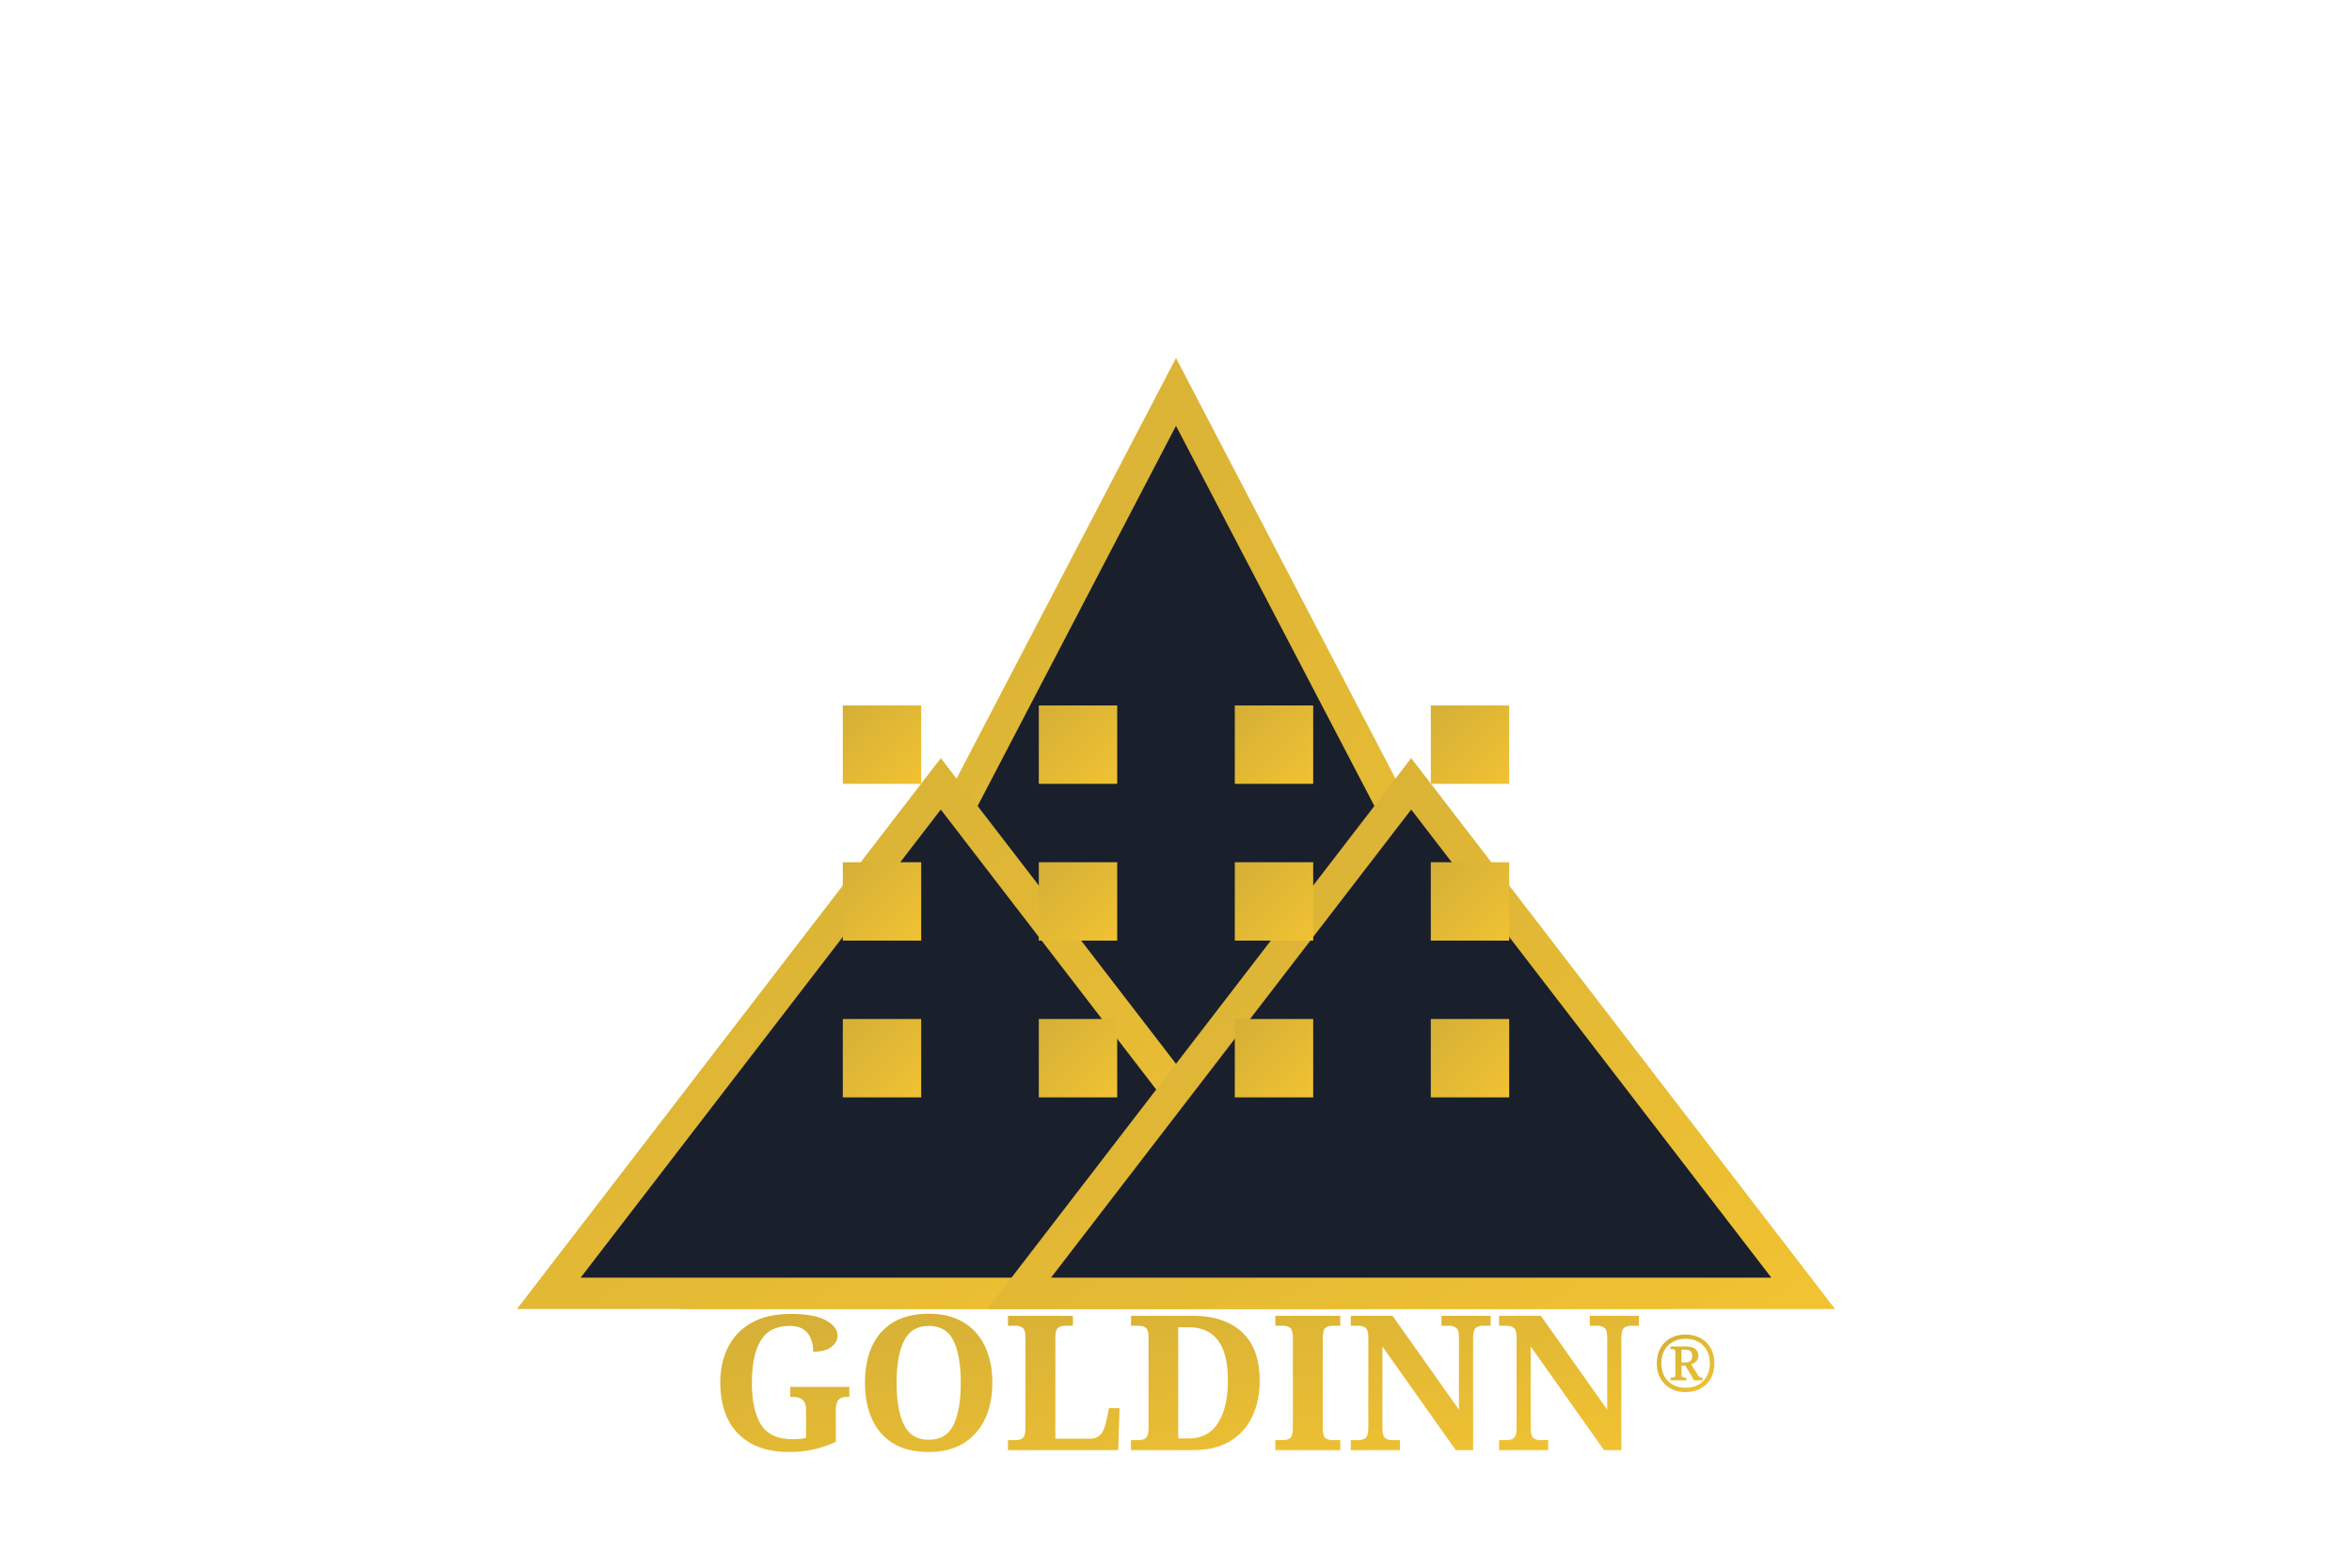
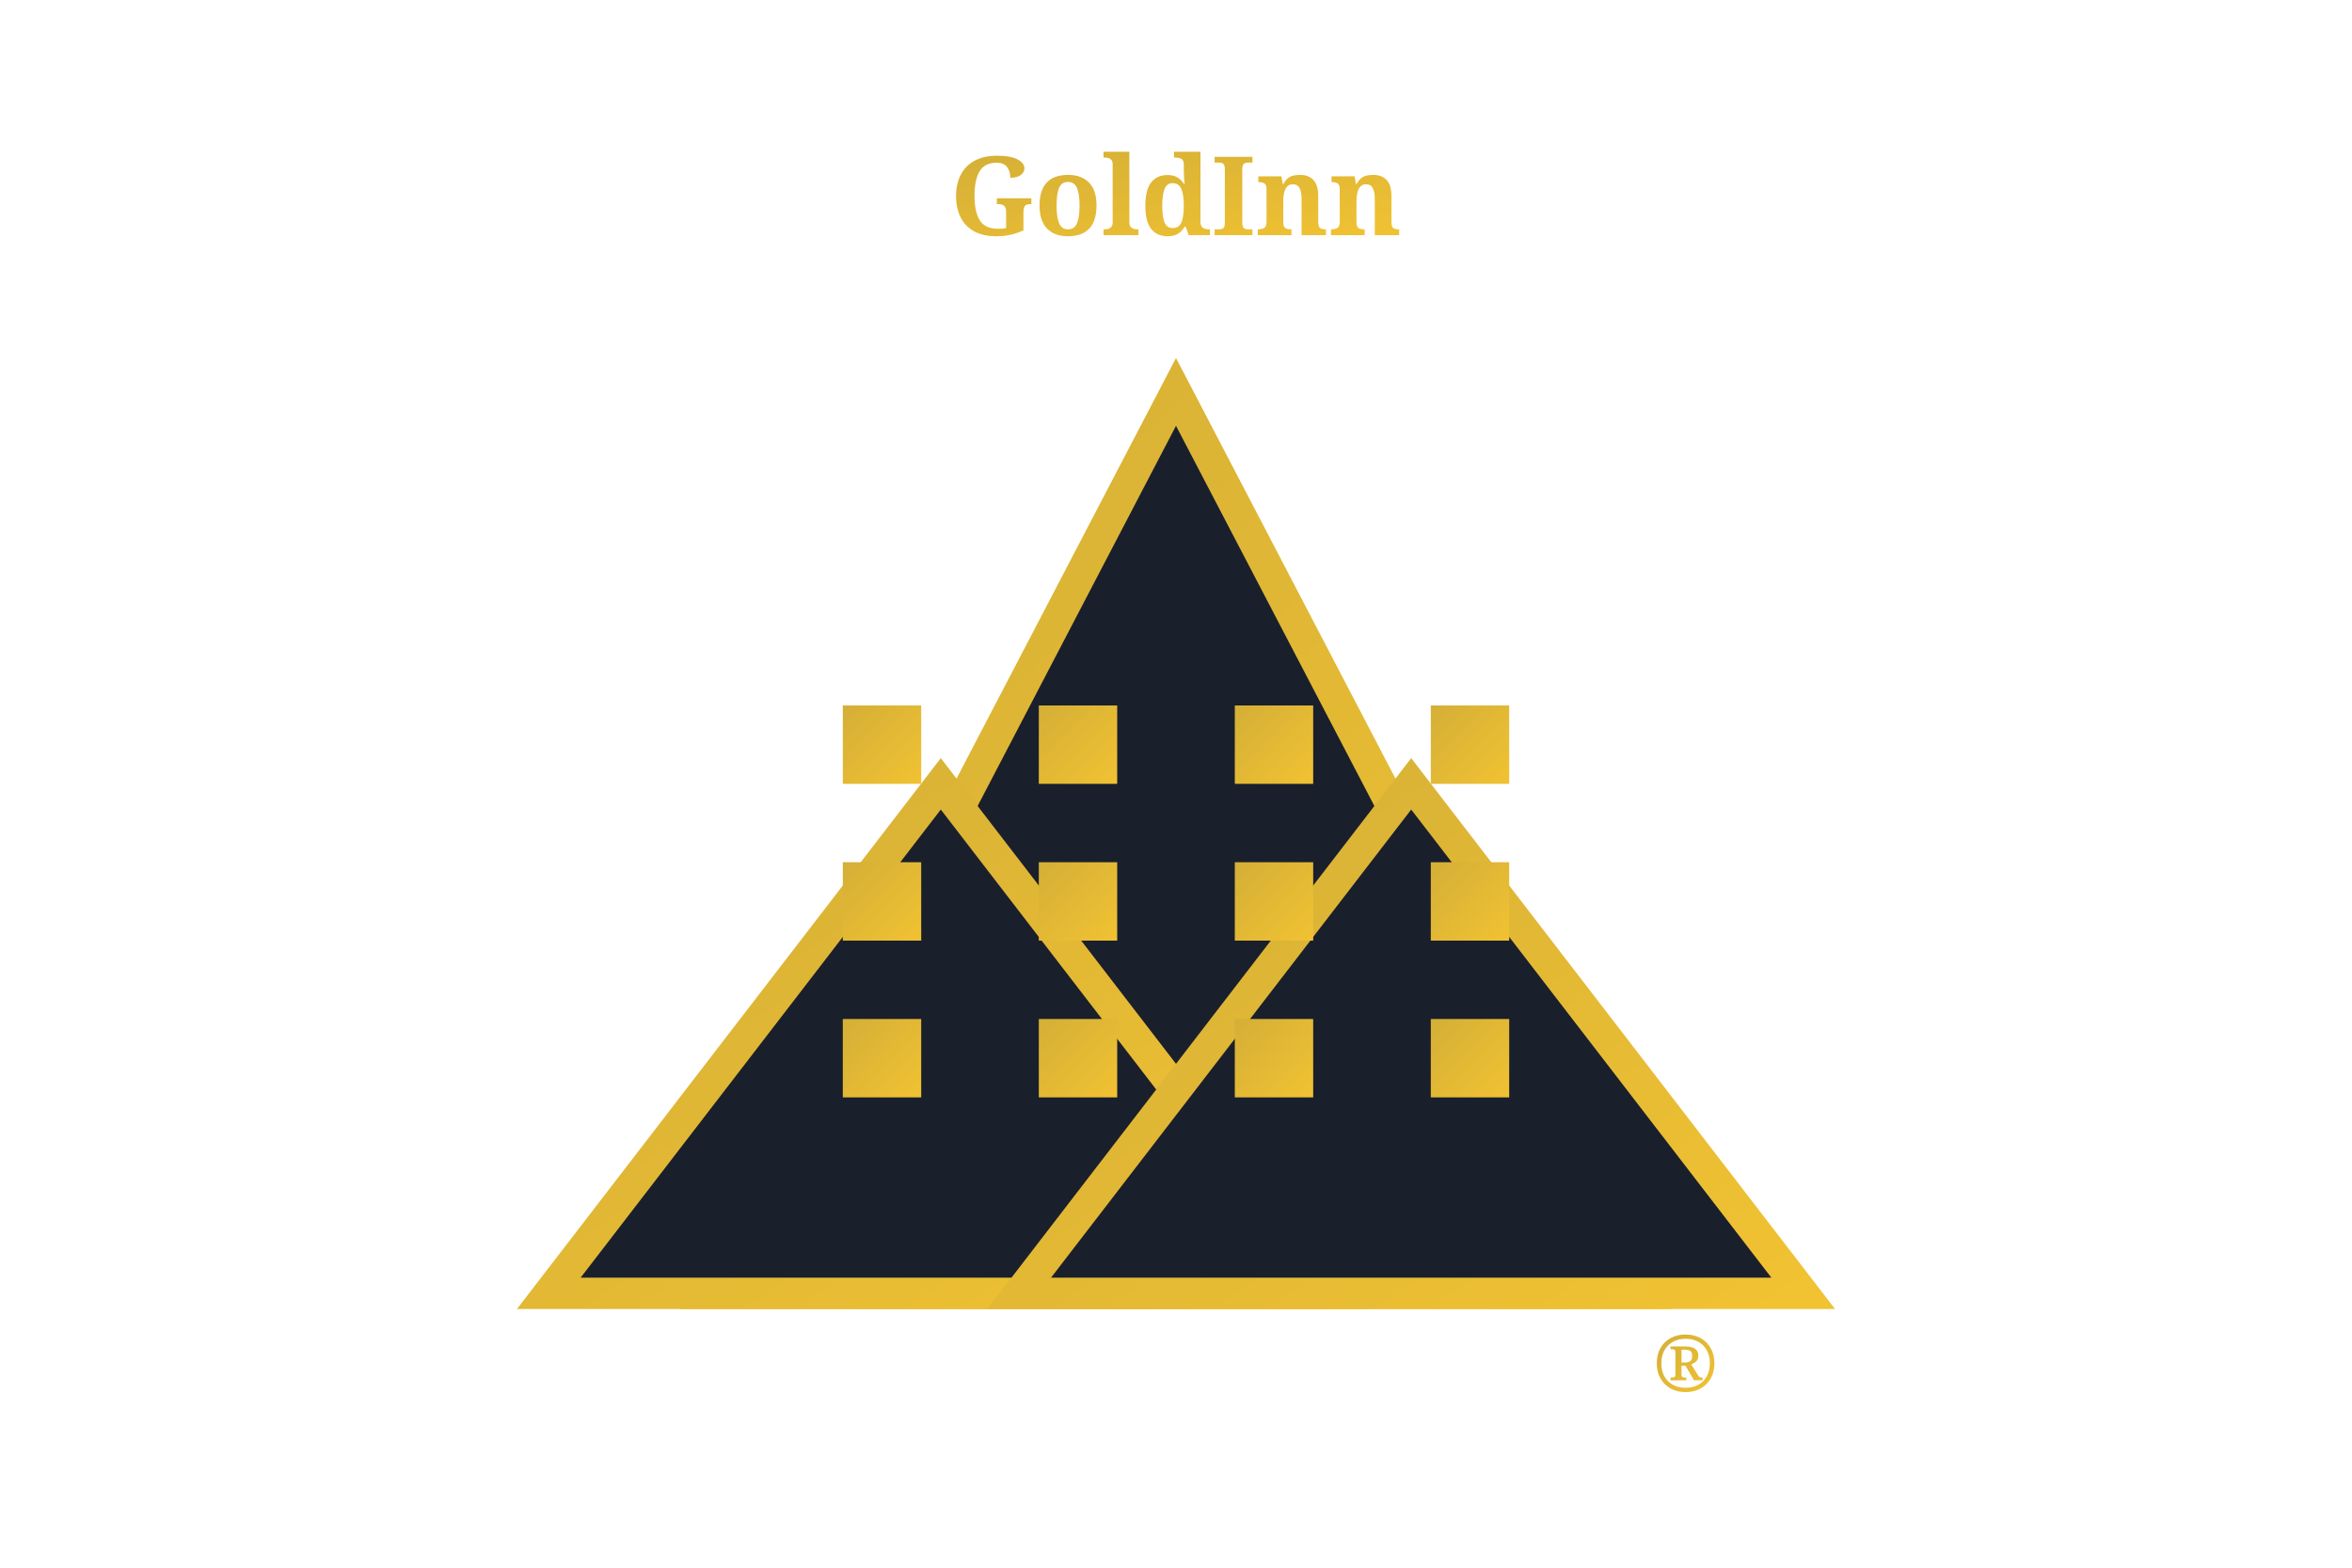
<svg xmlns="http://www.w3.org/2000/svg" width="600" height="400" viewBox="0 0 600 400">
  <defs>
    <linearGradient id="goldGradient" x1="0%" y1="0%" x2="100%" y2="100%">
      <stop offset="0%" style="stop-color:#D4AF37;stop-opacity:1" />
      <stop offset="100%" style="stop-color:#F1C232;stop-opacity:1" />
    </linearGradient>
  </defs>
  <g>
    <path d="M300,100 L180,330 L420,330 Z" fill="#1A1F2C" stroke="url(#goldGradient)" stroke-width="8" />
    <path d="M240,200 L140,330 L340,330 Z" fill="#1A1F2C" stroke="url(#goldGradient)" stroke-width="8" />
    <path d="M360,200 L260,330 L460,330 Z" fill="#1A1F2C" stroke="url(#goldGradient)" stroke-width="8" />
    <rect x="215" y="180" width="20" height="20" fill="url(#goldGradient)" />
    <rect x="265" y="180" width="20" height="20" fill="url(#goldGradient)" />
    <rect x="315" y="180" width="20" height="20" fill="url(#goldGradient)" />
    <rect x="365" y="180" width="20" height="20" fill="url(#goldGradient)" />
    <rect x="215" y="220" width="20" height="20" fill="url(#goldGradient)" />
    <rect x="265" y="220" width="20" height="20" fill="url(#goldGradient)" />
    <rect x="315" y="220" width="20" height="20" fill="url(#goldGradient)" />
    <rect x="365" y="220" width="20" height="20" fill="url(#goldGradient)" />
    <rect x="215" y="260" width="20" height="20" fill="url(#goldGradient)" />
    <rect x="265" y="260" width="20" height="20" fill="url(#goldGradient)" />
    <rect x="315" y="260" width="20" height="20" fill="url(#goldGradient)" />
    <rect x="365" y="260" width="20" height="20" fill="url(#goldGradient)" />
    <line x1="140" y1="330" x2="460" y2="330" stroke="url(#goldGradient)" stroke-width="10" />
-     <text x="300" y="370" font-family="Garamond, serif" font-size="48" font-weight="bold" text-anchor="middle" fill="url(#goldGradient)">GOLDINN</text>
+     <text x="300" y="60" font-family="Cormorant Garamond, serif" font-size="28" font-weight="600" text-anchor="middle" fill="url(#goldGradient)">GoldInn</text>
    <text x="430" y="355" font-family="Garamond, serif" font-size="20" text-anchor="middle" fill="url(#goldGradient)">®</text>
  </g>
</svg>
